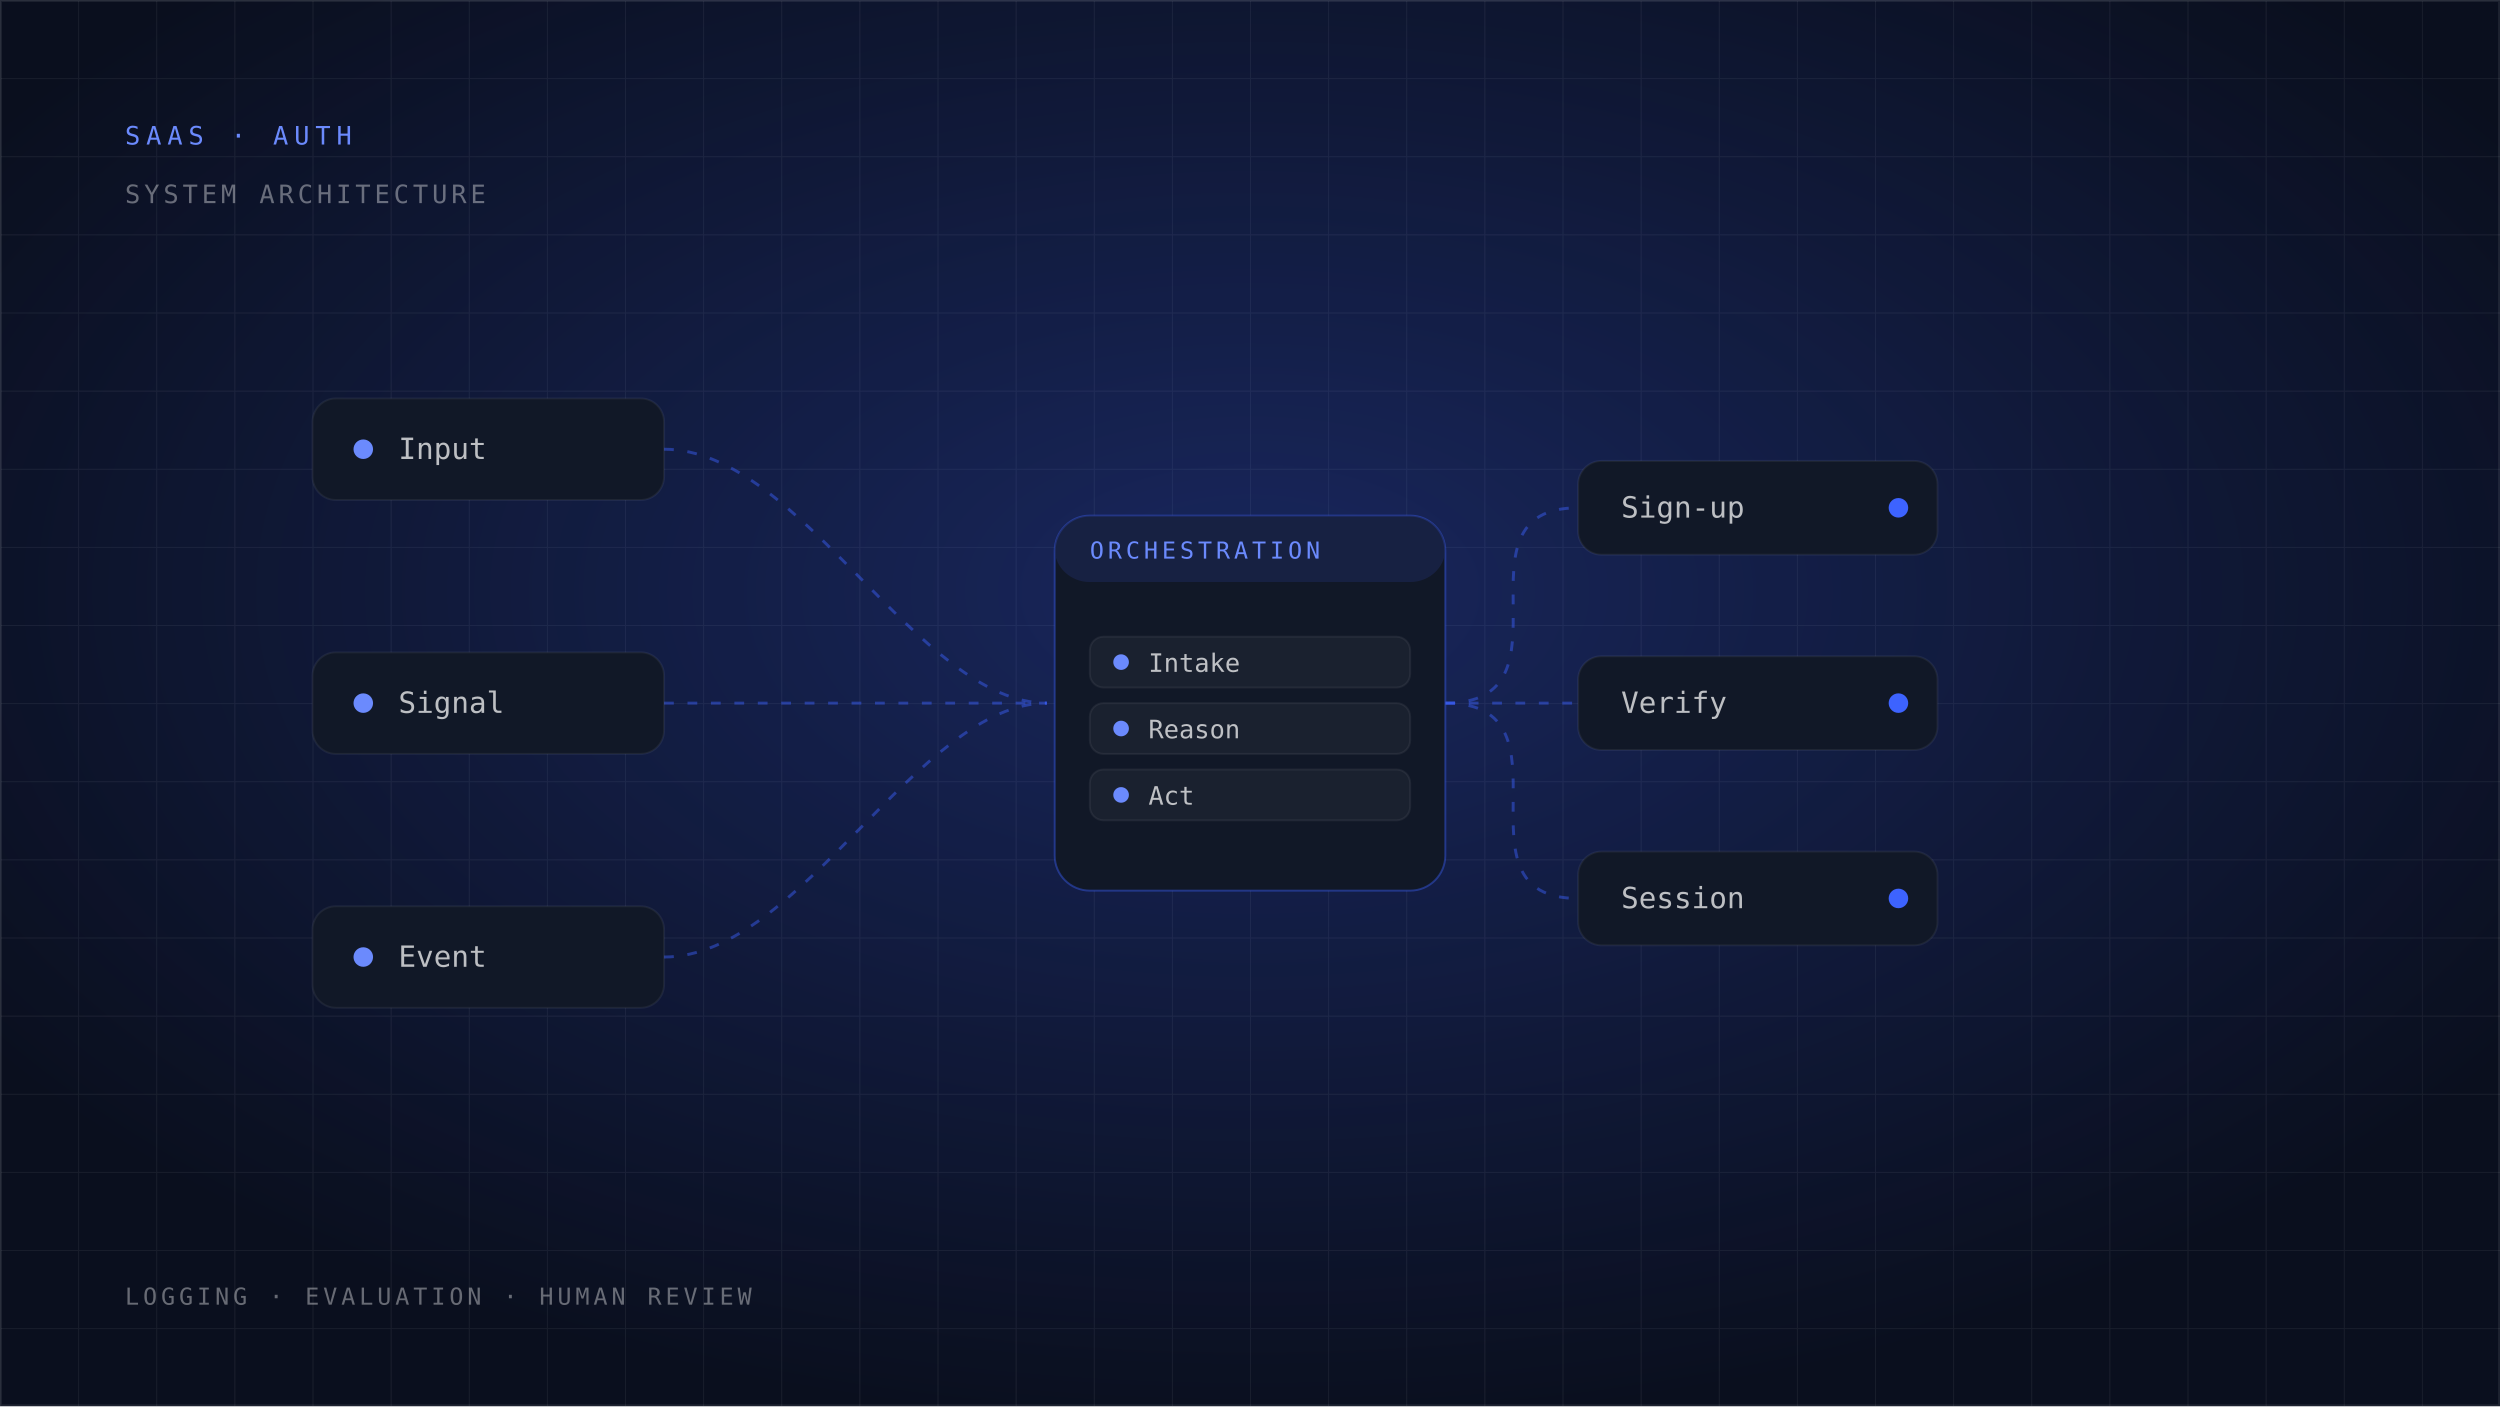
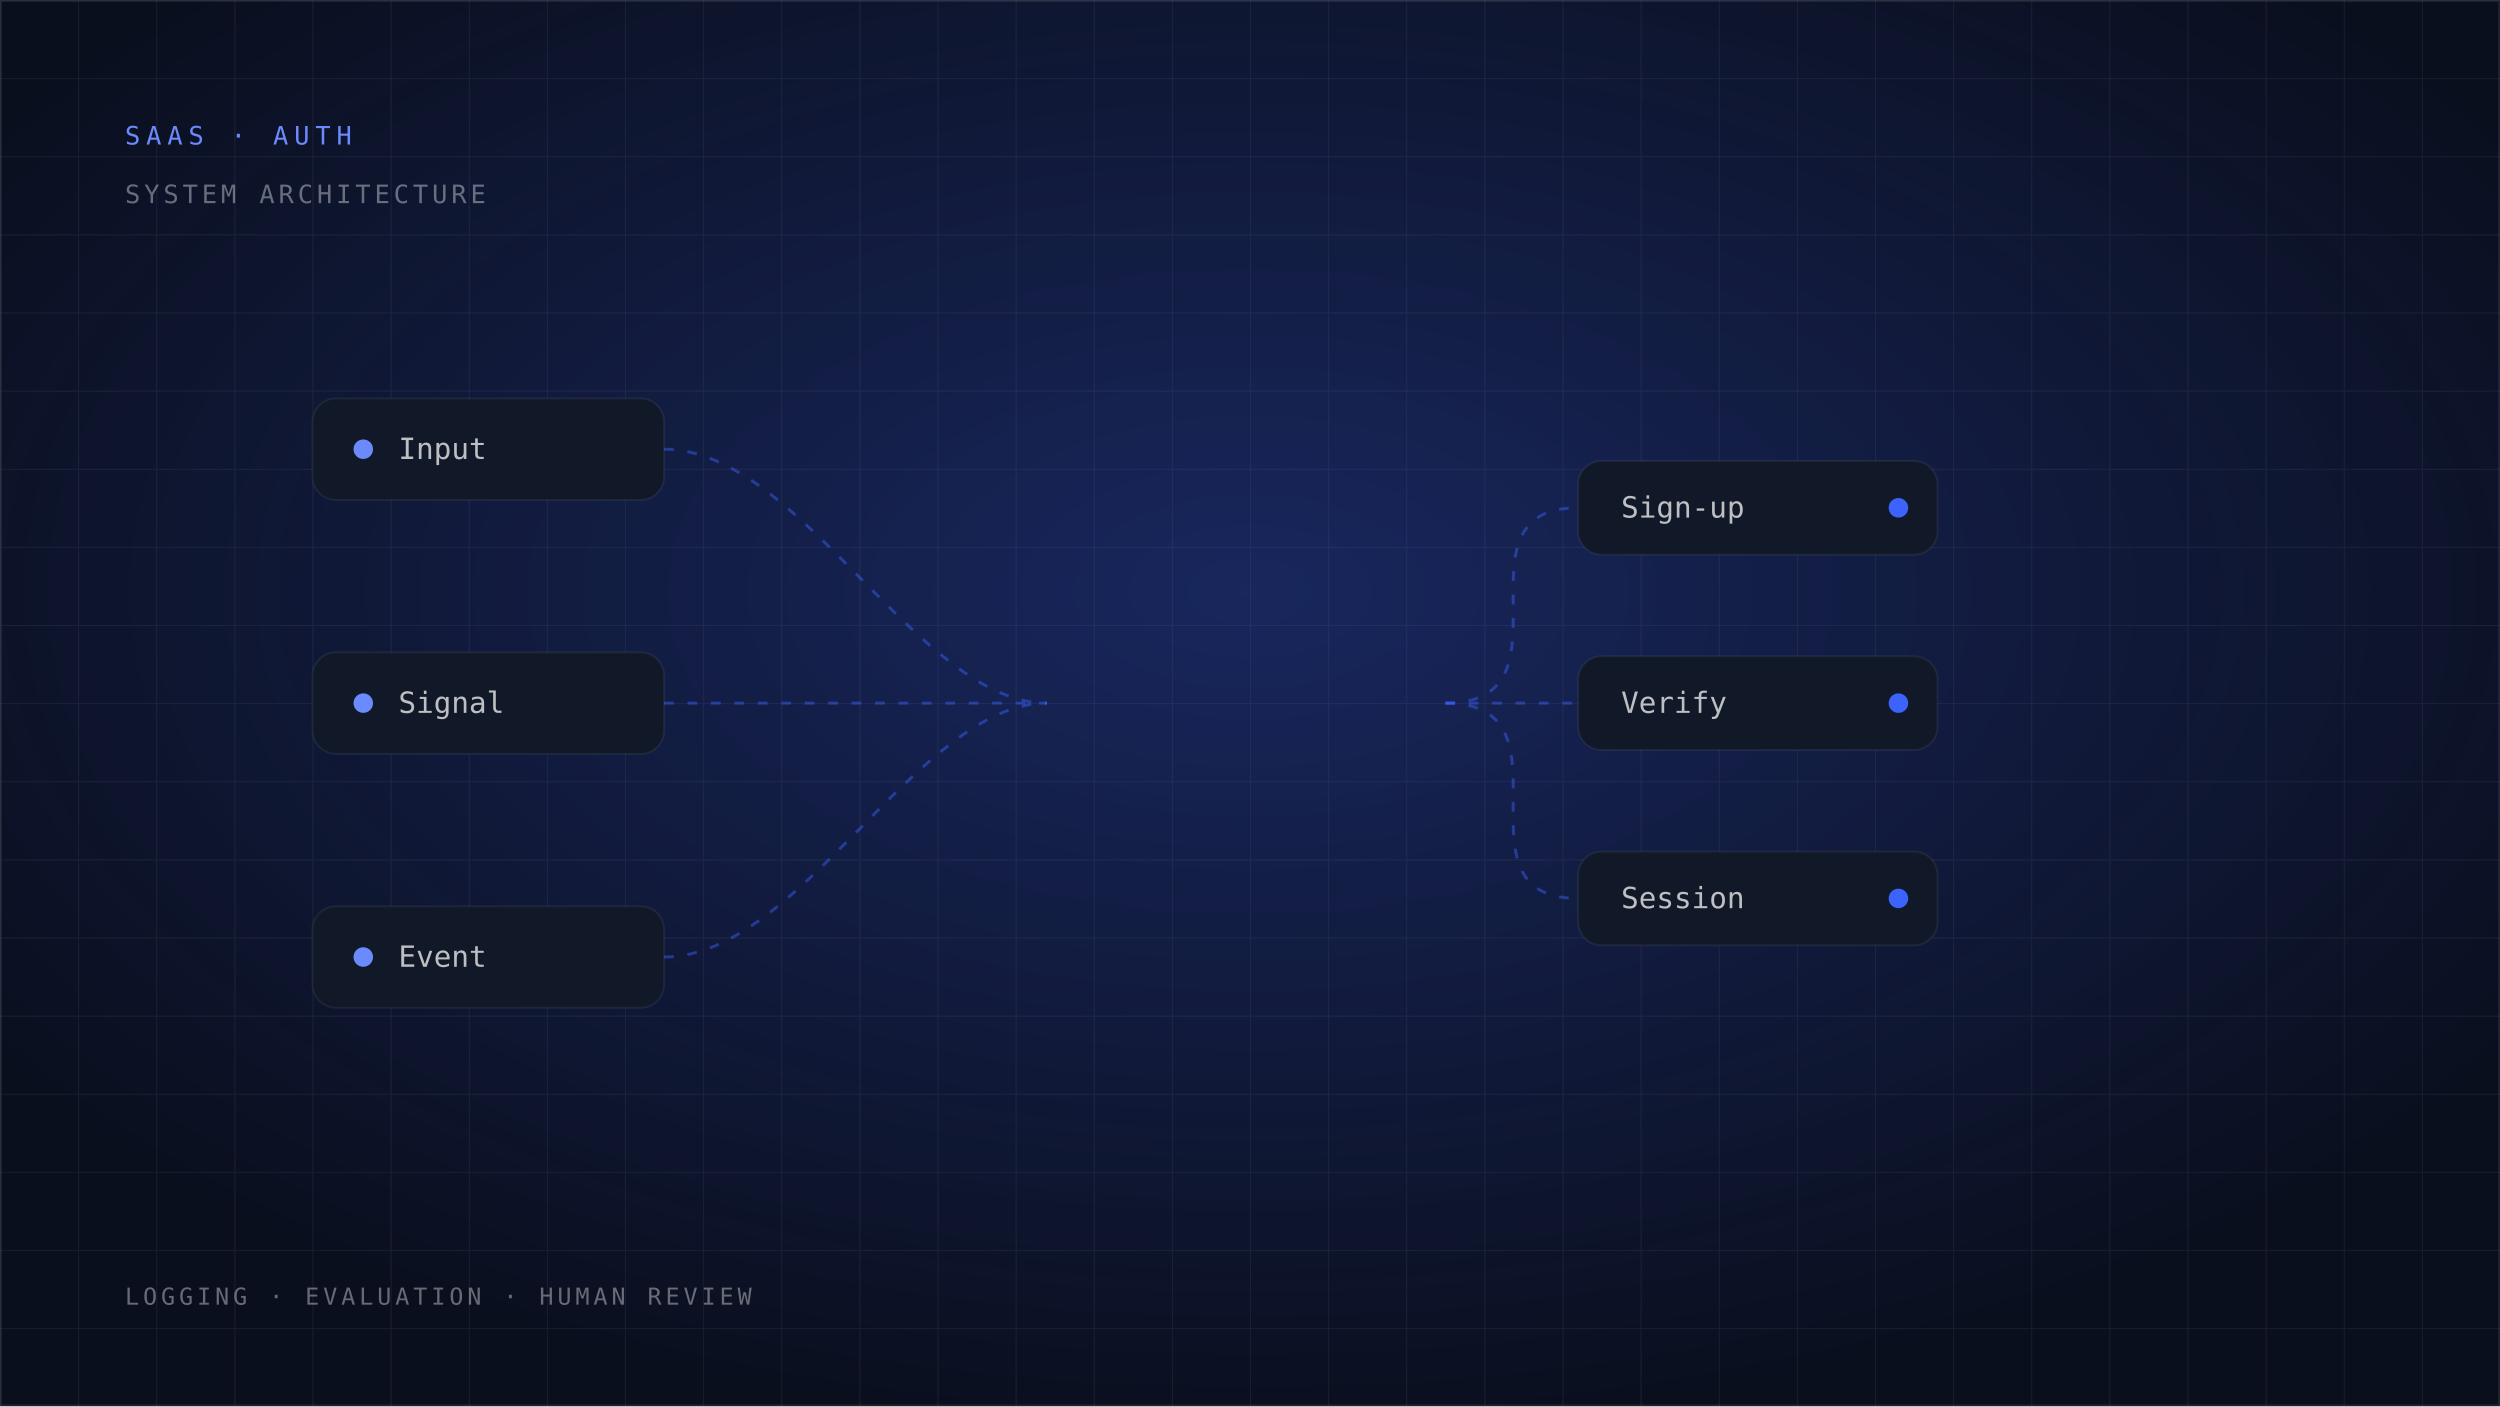
<svg xmlns="http://www.w3.org/2000/svg" viewBox="0 0 1280 720" width="1280" height="720" role="img">
  <defs>
    <pattern id="grid-nextjs-auth" width="40" height="40" patternUnits="userSpaceOnUse">
      <path d="M40 0H0V40" fill="none" stroke="rgba(255,255,255,0.06)" stroke-width="1" />
    </pattern>
    <radialGradient id="glow-nextjs-auth" cx="50%" cy="42%" r="60%">
      <stop offset="0%" stop-color="#3d63ff" stop-opacity="0.28" />
      <stop offset="100%" stop-color="#3d63ff" stop-opacity="0" />
    </radialGradient>
    <linearGradient id="edge-nextjs-auth" x1="0" y1="0" x2="1" y2="0">
      <stop offset="0%" stop-color="#6b8afd" />
      <stop offset="100%" stop-color="#3d63ff" />
    </linearGradient>
  </defs>
  <rect width="1280" height="720" fill="#0a0f1e" />
  <rect width="1280" height="720" fill="url(#grid-nextjs-auth)" />
  <rect width="1280" height="720" fill="url(#glow-nextjs-auth)" />
  <g font-family="ui-monospace,monospace">
    <text x="64" y="74" font-size="13" letter-spacing="3" fill="#6b8afd">SAAS · AUTH</text>
    <text x="64" y="104" font-size="13" letter-spacing="2" fill="rgba(255,255,255,0.38)">SYSTEM ARCHITECTURE</text>
  </g>
  <path d="M340 230 C 410 230, 470 360, 536 360" fill="none" stroke="#3d63ff" stroke-opacity="0.45" stroke-width="1.5" stroke-dasharray="5 7">
    <animate attributeName="stroke-dashoffset" from="24" to="0" dur="1.6s" repeatCount="indefinite" />
  </path>
  <path d="M340 360 C 410 360, 470 360, 536 360" fill="none" stroke="#3d63ff" stroke-opacity="0.45" stroke-width="1.5" stroke-dasharray="5 7">
    <animate attributeName="stroke-dashoffset" from="24" to="0" dur="1.8s" repeatCount="indefinite" />
  </path>
  <path d="M340 490 C 410 490, 470 360, 536 360" fill="none" stroke="#3d63ff" stroke-opacity="0.45" stroke-width="1.5" stroke-dasharray="5 7">
    <animate attributeName="stroke-dashoffset" from="24" to="0" dur="2s" repeatCount="indefinite" />
  </path>
  <path d="M740 360 C 810 360, 740 260, 808 260" fill="none" stroke="#3d63ff" stroke-opacity="0.45" stroke-width="1.5" stroke-dasharray="5 7">
    <animate attributeName="stroke-dashoffset" from="0" to="24" dur="1.7s" repeatCount="indefinite" />
  </path>
  <path d="M740 360 C 810 360, 740 360, 808 360" fill="none" stroke="#3d63ff" stroke-opacity="0.45" stroke-width="1.5" stroke-dasharray="5 7">
    <animate attributeName="stroke-dashoffset" from="0" to="24" dur="1.9s" repeatCount="indefinite" />
  </path>
  <path d="M740 360 C 810 360, 740 460, 808 460" fill="none" stroke="#3d63ff" stroke-opacity="0.45" stroke-width="1.5" stroke-dasharray="5 7">
    <animate attributeName="stroke-dashoffset" from="0" to="24" dur="2.1s" repeatCount="indefinite" />
  </path>
  <g transform="translate(250 230)">
    <rect x="-90" y="-26" width="180" height="52" rx="12" fill="#111827" stroke="rgba(255,255,255,0.06)" />
    <circle cx="-64" cy="0" r="5" fill="#6b8afd" />
    <text x="-46" y="5" font-family="ui-monospace,monospace" font-size="15" fill="rgba(255,255,255,0.72)">Input</text>
  </g>
  <g transform="translate(250 360)">
    <rect x="-90" y="-26" width="180" height="52" rx="12" fill="#111827" stroke="rgba(255,255,255,0.06)" />
    <circle cx="-64" cy="0" r="5" fill="#6b8afd" />
    <text x="-46" y="5" font-family="ui-monospace,monospace" font-size="15" fill="rgba(255,255,255,0.72)">Signal</text>
  </g>
  <g transform="translate(250 490)">
    <rect x="-90" y="-26" width="180" height="52" rx="12" fill="#111827" stroke="rgba(255,255,255,0.06)" />
    <circle cx="-64" cy="0" r="5" fill="#6b8afd" />
    <text x="-46" y="5" font-family="ui-monospace,monospace" font-size="15" fill="rgba(255,255,255,0.72)">Event</text>
  </g>
-   <g transform="translate(540 360)">
-     <rect x="0" y="-96" width="200" height="192" rx="18" fill="#111827" stroke="#3d63ff" stroke-opacity="0.4" />
-     <rect x="0" y="-96" width="200" height="34" rx="18" fill="#1e2b5e" fill-opacity="0.5" />
-     <text x="18" y="-74" font-family="ui-monospace,monospace" font-size="12" letter-spacing="2" fill="#6b8afd">ORCHESTRATION</text>
-     <g transform="translate(0 -34)">
-       <rect x="18" y="0" width="164" height="26" rx="7" fill="rgba(255,255,255,0.04)" stroke="rgba(255,255,255,0.06)" />
-       <circle cx="34" cy="13" r="4" fill="#6b8afd" />
-       <text x="48" y="18" font-family="ui-monospace,monospace" font-size="13" fill="rgba(255,255,255,0.72)">Intake</text>
-     </g>
-     <g transform="translate(0 0)">
-       <rect x="18" y="0" width="164" height="26" rx="7" fill="rgba(255,255,255,0.04)" stroke="rgba(255,255,255,0.06)" />
-       <circle cx="34" cy="13" r="4" fill="#6b8afd" />
-       <text x="48" y="18" font-family="ui-monospace,monospace" font-size="13" fill="rgba(255,255,255,0.72)">Reason</text>
-     </g>
-     <g transform="translate(0 34)">
-       <rect x="18" y="0" width="164" height="26" rx="7" fill="rgba(255,255,255,0.04)" stroke="rgba(255,255,255,0.06)" />
-       <circle cx="34" cy="13" r="4" fill="#6b8afd" />
-       <text x="48" y="18" font-family="ui-monospace,monospace" font-size="13" fill="rgba(255,255,255,0.72)">Act</text>
-     </g>
-   </g>
  <g transform="translate(900 260)">
    <rect x="-92" y="-24" width="184" height="48" rx="12" fill="#111827" stroke="rgba(255,255,255,0.06)" />
    <text x="-70" y="5" font-family="ui-monospace,monospace" font-size="15" fill="rgba(255,255,255,0.72)">Sign-up</text>
    <circle cx="72" cy="0" r="5" fill="#3d63ff" />
  </g>
  <g transform="translate(900 360)">
    <rect x="-92" y="-24" width="184" height="48" rx="12" fill="#111827" stroke="rgba(255,255,255,0.06)" />
    <text x="-70" y="5" font-family="ui-monospace,monospace" font-size="15" fill="rgba(255,255,255,0.72)">Verify</text>
    <circle cx="72" cy="0" r="5" fill="#3d63ff" />
  </g>
  <g transform="translate(900 460)">
    <rect x="-92" y="-24" width="184" height="48" rx="12" fill="#111827" stroke="rgba(255,255,255,0.06)" />
    <text x="-70" y="5" font-family="ui-monospace,monospace" font-size="15" fill="rgba(255,255,255,0.72)">Session</text>
    <circle cx="72" cy="0" r="5" fill="#3d63ff" />
  </g>
  <g font-family="ui-monospace,monospace">
    <text x="64" y="668" font-size="12" letter-spacing="2" fill="rgba(255,255,255,0.38)">LOGGING · EVALUATION · HUMAN REVIEW</text>
  </g>
  <rect x="0.5" y="0.5" width="1279" height="719" fill="none" stroke="rgba(255,255,255,0.08)" />
</svg>
